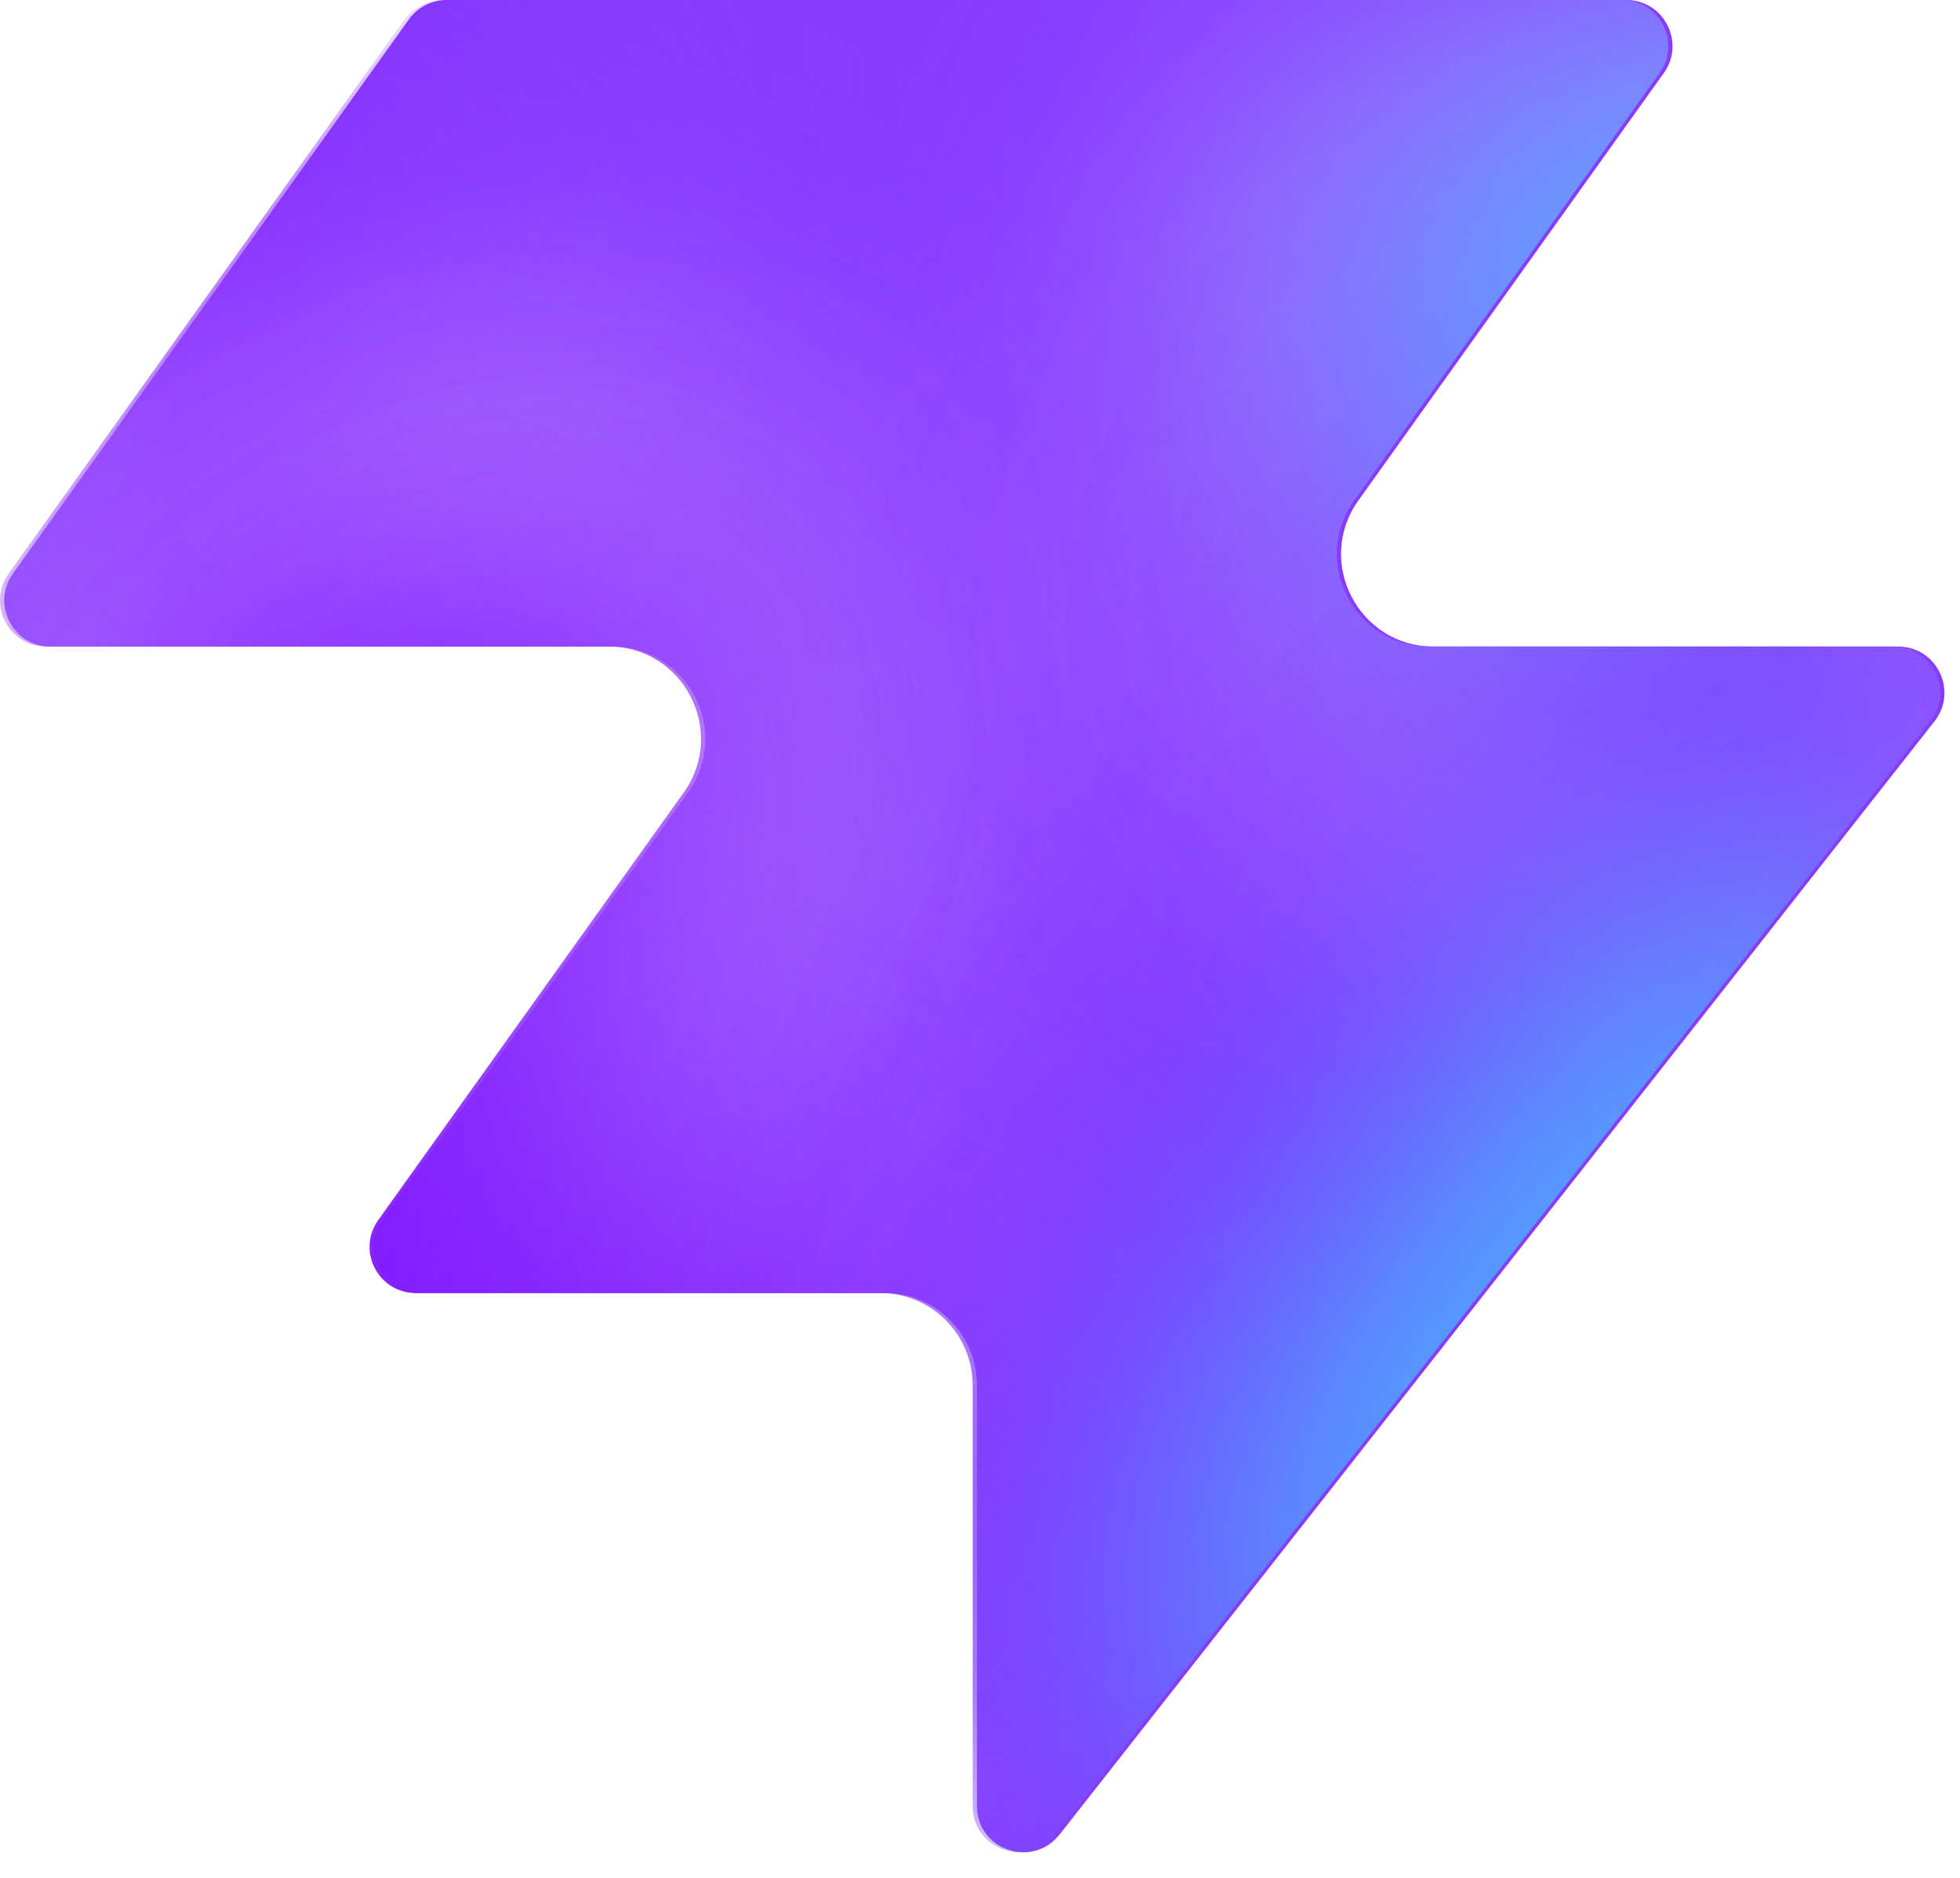
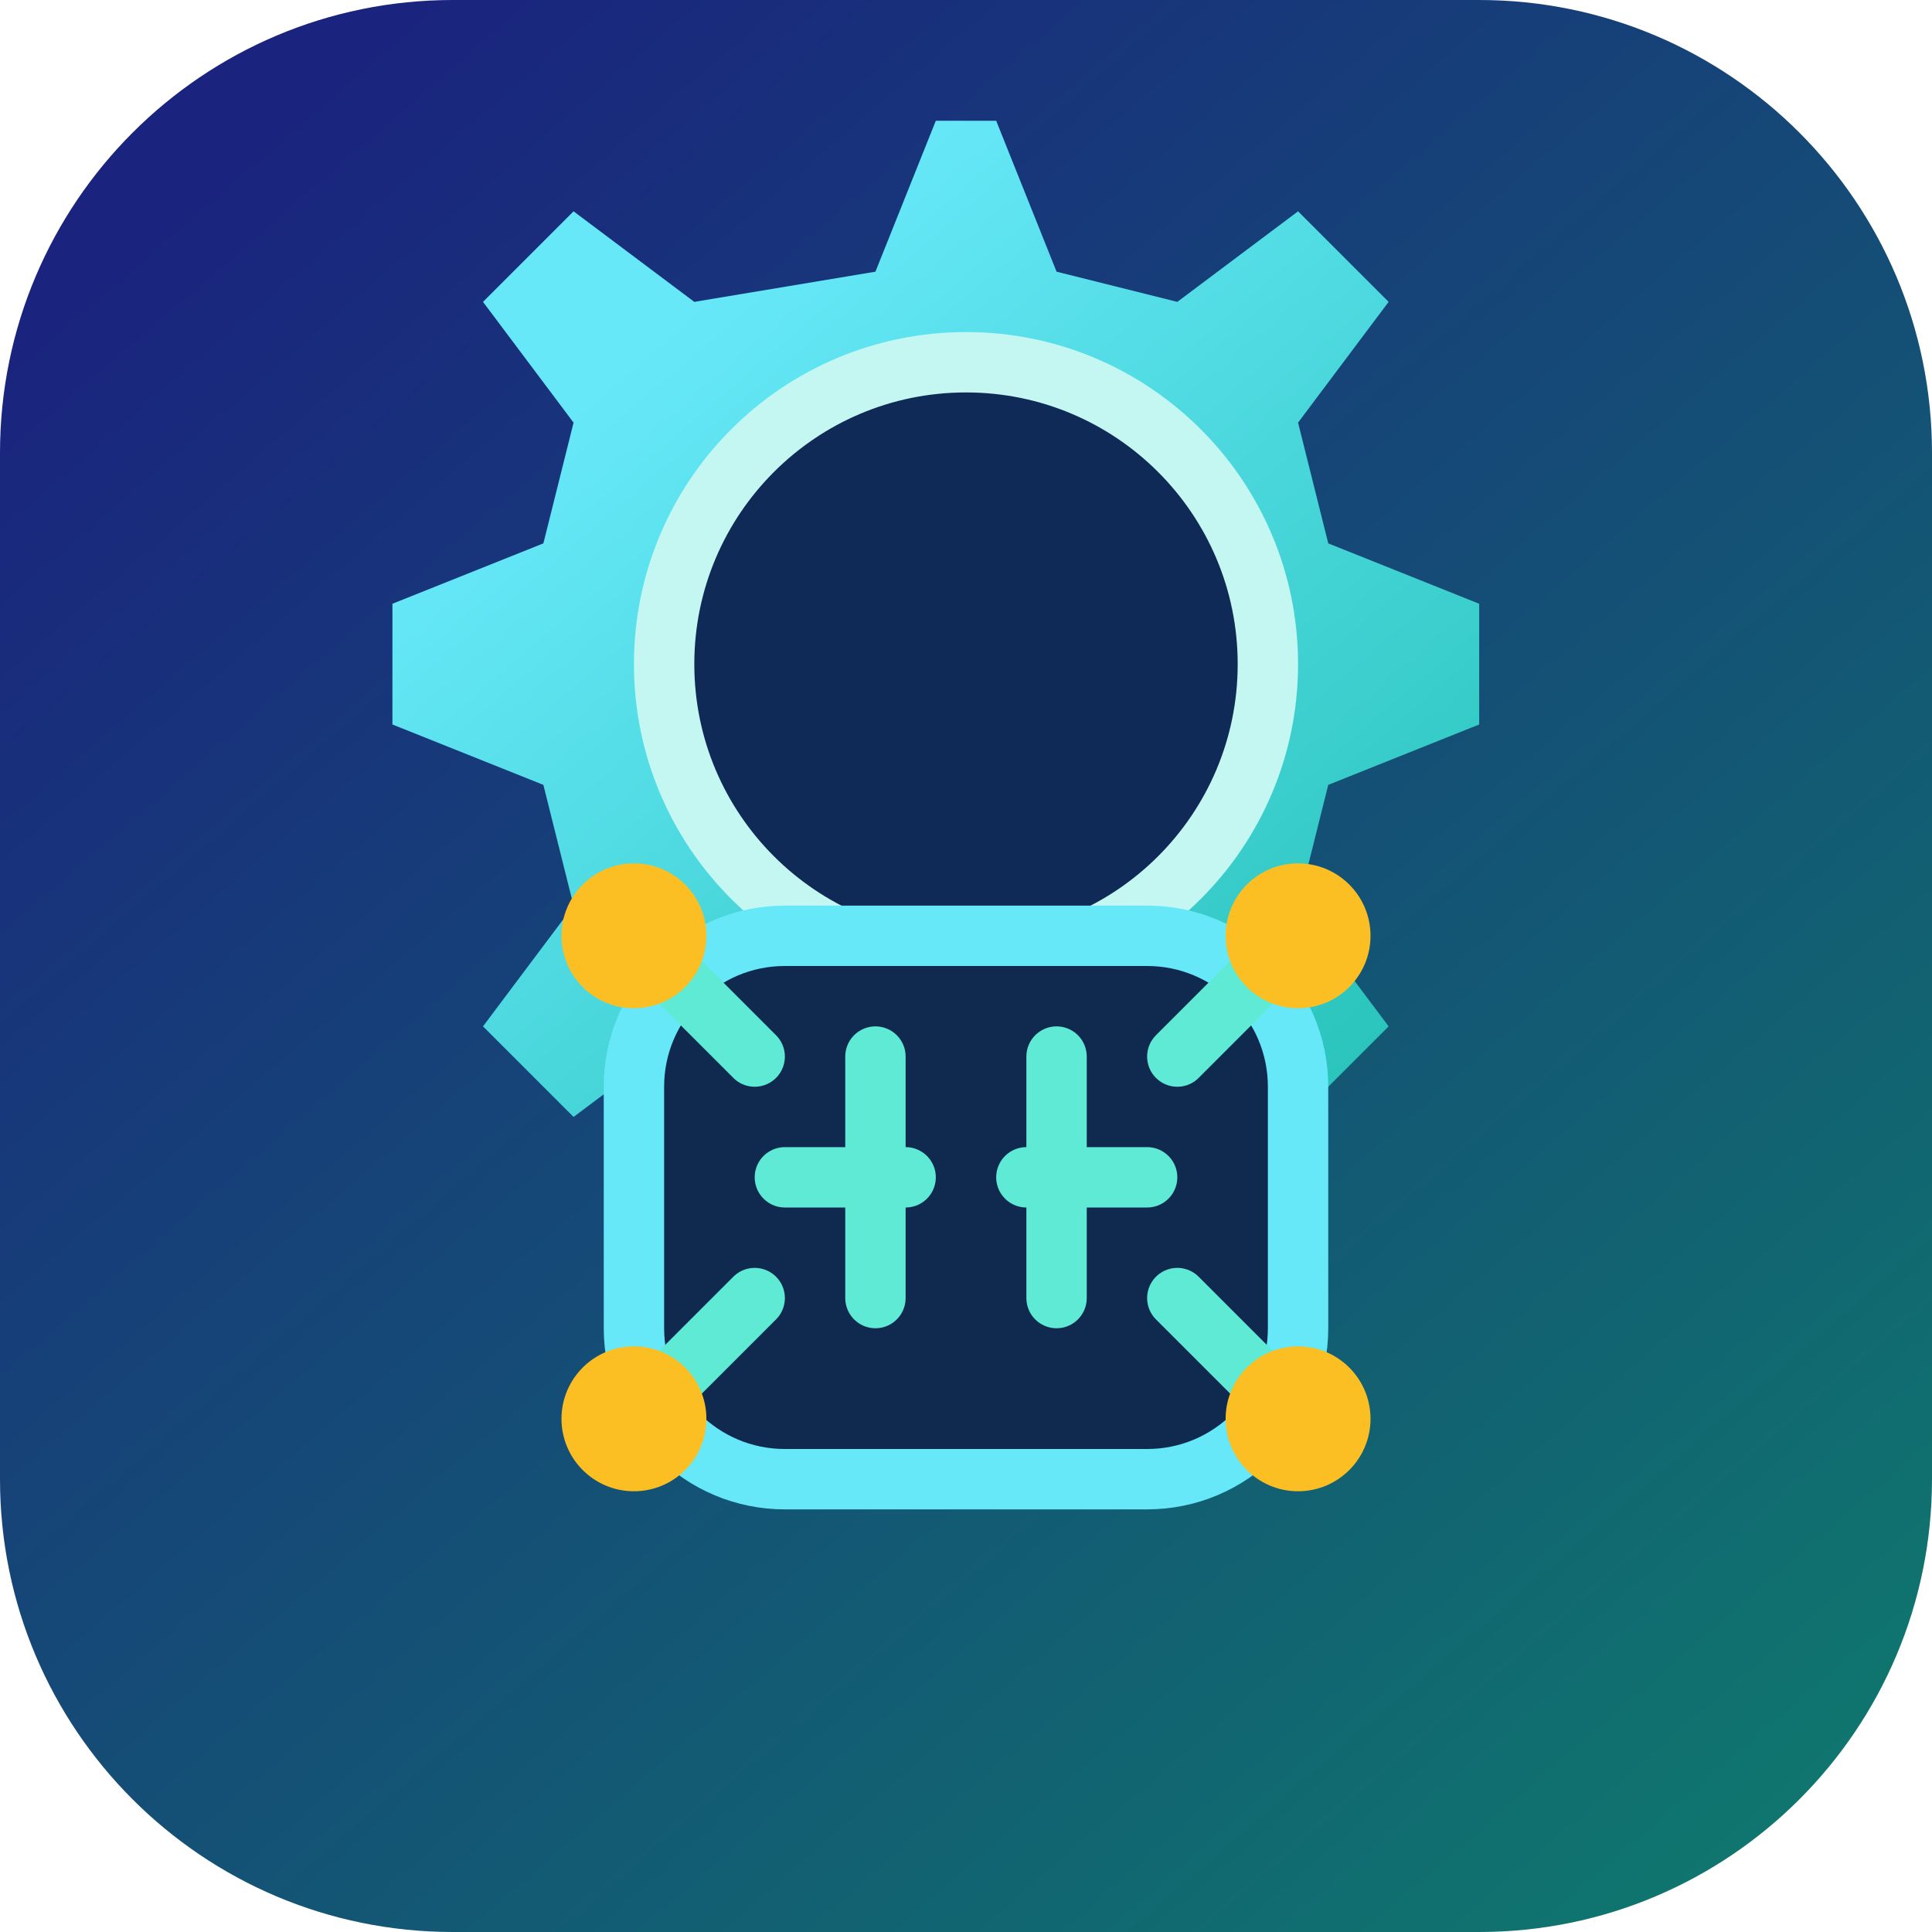
- <svg xmlns="http://www.w3.org/2000/svg" width="48" height="46" fill="none" viewBox="0 0 48 46">
-   <path fill="#863bff" d="M25.946 44.938c-.664.845-2.021.375-2.021-.698V33.937a2.26 2.26 0 0 0-2.262-2.262H10.287c-.92 0-1.456-1.04-.92-1.788l7.48-10.471c1.07-1.497 0-3.578-1.842-3.578H1.237c-.92 0-1.456-1.04-.92-1.788L10.013.474c.214-.297.556-.474.92-.474h28.894c.92 0 1.456 1.04.92 1.788l-7.48 10.471c-1.07 1.498 0 3.579 1.842 3.579h11.377c.943 0 1.473 1.088.89 1.83L25.947 44.94z" style="fill:#863bff;fill:color(display-p3 .525 .23 1);fill-opacity:1" />
-   <mask id="a" width="48" height="46" x="0" y="0" maskUnits="userSpaceOnUse" style="mask-type:alpha">
-     <path fill="#000" d="M25.842 44.938c-.664.844-2.021.375-2.021-.698V33.937a2.26 2.26 0 0 0-2.262-2.262H10.183c-.92 0-1.456-1.04-.92-1.788l7.48-10.471c1.07-1.498 0-3.579-1.842-3.579H1.133c-.92 0-1.456-1.04-.92-1.787L9.91.473c.214-.297.556-.474.92-.474h28.894c.92 0 1.456 1.04.92 1.788l-7.48 10.471c-1.07 1.498 0 3.578 1.842 3.578h11.377c.943 0 1.473 1.088.89 1.832L25.843 44.94z" style="fill:#000;fill-opacity:1" />
-   </mask>
-   <g mask="url(#a)">
-     <g filter="url(#b)">
-       <ellipse cx="5.508" cy="14.704" fill="#ede6ff" rx="5.508" ry="14.704" style="fill:#ede6ff;fill:color(display-p3 .927 .903 1);fill-opacity:1" transform="matrix(.00324 1 1 -.00324 -4.47 31.516)" />
-     </g>
-     <g filter="url(#c)">
-       <ellipse cx="10.399" cy="29.851" fill="#ede6ff" rx="10.399" ry="29.851" style="fill:#ede6ff;fill:color(display-p3 .927 .903 1);fill-opacity:1" transform="matrix(.00324 1 1 -.00324 -39.328 7.883)" />
-     </g>
-     <g filter="url(#d)">
-       <ellipse cx="5.508" cy="30.487" fill="#7e14ff" rx="5.508" ry="30.487" style="fill:#7e14ff;fill:color(display-p3 .492 .077 1);fill-opacity:1" transform="rotate(89.814 -25.913 -14.639)scale(1 -1)" />
-     </g>
-     <g filter="url(#e)">
-       <ellipse cx="5.508" cy="30.599" fill="#7e14ff" rx="5.508" ry="30.599" style="fill:#7e14ff;fill:color(display-p3 .492 .077 1);fill-opacity:1" transform="rotate(89.814 -32.644 -3.334)scale(1 -1)" />
-     </g>
-     <g filter="url(#f)">
-       <ellipse cx="5.508" cy="30.599" fill="#7e14ff" rx="5.508" ry="30.599" style="fill:#7e14ff;fill:color(display-p3 .492 .077 1);fill-opacity:1" transform="matrix(.00324 1 1 -.00324 -34.34 30.47)" />
-     </g>
-     <g filter="url(#g)">
-       <ellipse cx="14.072" cy="22.078" fill="#ede6ff" rx="14.072" ry="22.078" style="fill:#ede6ff;fill:color(display-p3 .927 .903 1);fill-opacity:1" transform="rotate(93.35 24.506 48.493)scale(-1 1)" />
-     </g>
-     <g filter="url(#h)">
-       <ellipse cx="3.47" cy="21.501" fill="#7e14ff" rx="3.47" ry="21.501" style="fill:#7e14ff;fill:color(display-p3 .492 .077 1);fill-opacity:1" transform="rotate(89.009 28.708 47.59)scale(-1 1)" />
-     </g>
-     <g filter="url(#i)">
-       <ellipse cx="3.47" cy="21.501" fill="#7e14ff" rx="3.47" ry="21.501" style="fill:#7e14ff;fill:color(display-p3 .492 .077 1);fill-opacity:1" transform="rotate(89.009 28.708 47.59)scale(-1 1)" />
-     </g>
-     <g filter="url(#j)">
-       <ellipse cx=".387" cy="8.972" fill="#7e14ff" rx="4.407" ry="29.108" style="fill:#7e14ff;fill:color(display-p3 .492 .077 1);fill-opacity:1" transform="rotate(39.51 .387 8.972)" />
-     </g>
-     <g filter="url(#k)">
-       <ellipse cx="47.523" cy="-6.092" fill="#7e14ff" rx="4.407" ry="29.108" style="fill:#7e14ff;fill:color(display-p3 .492 .077 1);fill-opacity:1" transform="rotate(37.892 47.523 -6.092)" />
-     </g>
-     <g filter="url(#l)">
-       <ellipse cx="41.412" cy="6.333" fill="#47bfff" rx="5.971" ry="9.665" style="fill:#47bfff;fill:color(display-p3 .28 .748 1);fill-opacity:1" transform="rotate(37.892 41.412 6.333)" />
-     </g>
-     <g filter="url(#m)">
-       <ellipse cx="-1.879" cy="38.332" fill="#7e14ff" rx="4.407" ry="29.108" style="fill:#7e14ff;fill:color(display-p3 .492 .077 1);fill-opacity:1" transform="rotate(37.892 -1.88 38.332)" />
-     </g>
-     <g filter="url(#n)">
-       <ellipse cx="-1.879" cy="38.332" fill="#7e14ff" rx="4.407" ry="29.108" style="fill:#7e14ff;fill:color(display-p3 .492 .077 1);fill-opacity:1" transform="rotate(37.892 -1.88 38.332)" />
-     </g>
-     <g filter="url(#o)">
-       <ellipse cx="35.651" cy="29.907" fill="#7e14ff" rx="4.407" ry="29.108" style="fill:#7e14ff;fill:color(display-p3 .492 .077 1);fill-opacity:1" transform="rotate(37.892 35.651 29.907)" />
-     </g>
-     <g filter="url(#p)">
-       <ellipse cx="38.418" cy="32.4" fill="#47bfff" rx="5.971" ry="15.297" style="fill:#47bfff;fill:color(display-p3 .28 .748 1);fill-opacity:1" transform="rotate(37.892 38.418 32.4)" />
-     </g>
-   </g>
+ <svg xmlns="http://www.w3.org/2000/svg" viewBox="0 0 64 64">
  <defs>
-     <filter id="b" width="60.045" height="41.654" x="-19.77" y="16.149" color-interpolation-filters="sRGB" filterUnits="userSpaceOnUse">
-       <feFlood flood-opacity="0" result="BackgroundImageFix" />
-       <feBlend in="SourceGraphic" in2="BackgroundImageFix" result="shape" />
-       <feGaussianBlur result="effect1_foregroundBlur_2002_17158" stdDeviation="7.659" />
-     </filter>
-     <filter id="c" width="90.34" height="51.437" x="-54.613" y="-7.533" color-interpolation-filters="sRGB" filterUnits="userSpaceOnUse">
-       <feFlood flood-opacity="0" result="BackgroundImageFix" />
-       <feBlend in="SourceGraphic" in2="BackgroundImageFix" result="shape" />
-       <feGaussianBlur result="effect1_foregroundBlur_2002_17158" stdDeviation="7.659" />
-     </filter>
-     <filter id="d" width="79.355" height="29.4" x="-49.64" y="2.03" color-interpolation-filters="sRGB" filterUnits="userSpaceOnUse">
-       <feFlood flood-opacity="0" result="BackgroundImageFix" />
-       <feBlend in="SourceGraphic" in2="BackgroundImageFix" result="shape" />
-       <feGaussianBlur result="effect1_foregroundBlur_2002_17158" stdDeviation="4.596" />
-     </filter>
-     <filter id="e" width="79.579" height="29.4" x="-45.045" y="20.029" color-interpolation-filters="sRGB" filterUnits="userSpaceOnUse">
-       <feFlood flood-opacity="0" result="BackgroundImageFix" />
-       <feBlend in="SourceGraphic" in2="BackgroundImageFix" result="shape" />
-       <feGaussianBlur result="effect1_foregroundBlur_2002_17158" stdDeviation="4.596" />
-     </filter>
-     <filter id="f" width="79.579" height="29.4" x="-43.513" y="21.178" color-interpolation-filters="sRGB" filterUnits="userSpaceOnUse">
-       <feFlood flood-opacity="0" result="BackgroundImageFix" />
-       <feBlend in="SourceGraphic" in2="BackgroundImageFix" result="shape" />
-       <feGaussianBlur result="effect1_foregroundBlur_2002_17158" stdDeviation="4.596" />
-     </filter>
-     <filter id="g" width="74.749" height="58.852" x="15.756" y="-17.901" color-interpolation-filters="sRGB" filterUnits="userSpaceOnUse">
-       <feFlood flood-opacity="0" result="BackgroundImageFix" />
-       <feBlend in="SourceGraphic" in2="BackgroundImageFix" result="shape" />
-       <feGaussianBlur result="effect1_foregroundBlur_2002_17158" stdDeviation="7.659" />
-     </filter>
-     <filter id="h" width="61.377" height="25.362" x="23.548" y="2.284" color-interpolation-filters="sRGB" filterUnits="userSpaceOnUse">
-       <feFlood flood-opacity="0" result="BackgroundImageFix" />
-       <feBlend in="SourceGraphic" in2="BackgroundImageFix" result="shape" />
-       <feGaussianBlur result="effect1_foregroundBlur_2002_17158" stdDeviation="4.596" />
-     </filter>
-     <filter id="i" width="61.377" height="25.362" x="23.548" y="2.284" color-interpolation-filters="sRGB" filterUnits="userSpaceOnUse">
-       <feFlood flood-opacity="0" result="BackgroundImageFix" />
-       <feBlend in="SourceGraphic" in2="BackgroundImageFix" result="shape" />
-       <feGaussianBlur result="effect1_foregroundBlur_2002_17158" stdDeviation="4.596" />
-     </filter>
-     <filter id="j" width="56.045" height="63.649" x="-27.636" y="-22.853" color-interpolation-filters="sRGB" filterUnits="userSpaceOnUse">
-       <feFlood flood-opacity="0" result="BackgroundImageFix" />
-       <feBlend in="SourceGraphic" in2="BackgroundImageFix" result="shape" />
-       <feGaussianBlur result="effect1_foregroundBlur_2002_17158" stdDeviation="4.596" />
-     </filter>
-     <filter id="k" width="54.814" height="64.646" x="20.116" y="-38.415" color-interpolation-filters="sRGB" filterUnits="userSpaceOnUse">
-       <feFlood flood-opacity="0" result="BackgroundImageFix" />
-       <feBlend in="SourceGraphic" in2="BackgroundImageFix" result="shape" />
-       <feGaussianBlur result="effect1_foregroundBlur_2002_17158" stdDeviation="4.596" />
-     </filter>
-     <filter id="l" width="33.541" height="35.313" x="24.641" y="-11.323" color-interpolation-filters="sRGB" filterUnits="userSpaceOnUse">
-       <feFlood flood-opacity="0" result="BackgroundImageFix" />
-       <feBlend in="SourceGraphic" in2="BackgroundImageFix" result="shape" />
-       <feGaussianBlur result="effect1_foregroundBlur_2002_17158" stdDeviation="4.596" />
-     </filter>
-     <filter id="m" width="54.814" height="64.646" x="-29.286" y="6.009" color-interpolation-filters="sRGB" filterUnits="userSpaceOnUse">
-       <feFlood flood-opacity="0" result="BackgroundImageFix" />
-       <feBlend in="SourceGraphic" in2="BackgroundImageFix" result="shape" />
-       <feGaussianBlur result="effect1_foregroundBlur_2002_17158" stdDeviation="4.596" />
-     </filter>
-     <filter id="n" width="54.814" height="64.646" x="-29.286" y="6.009" color-interpolation-filters="sRGB" filterUnits="userSpaceOnUse">
-       <feFlood flood-opacity="0" result="BackgroundImageFix" />
-       <feBlend in="SourceGraphic" in2="BackgroundImageFix" result="shape" />
-       <feGaussianBlur result="effect1_foregroundBlur_2002_17158" stdDeviation="4.596" />
-     </filter>
-     <filter id="o" width="54.814" height="64.646" x="8.244" y="-2.416" color-interpolation-filters="sRGB" filterUnits="userSpaceOnUse">
-       <feFlood flood-opacity="0" result="BackgroundImageFix" />
-       <feBlend in="SourceGraphic" in2="BackgroundImageFix" result="shape" />
-       <feGaussianBlur result="effect1_foregroundBlur_2002_17158" stdDeviation="4.596" />
-     </filter>
-     <filter id="p" width="39.409" height="43.623" x="18.713" y="10.588" color-interpolation-filters="sRGB" filterUnits="userSpaceOnUse">
-       <feFlood flood-opacity="0" result="BackgroundImageFix" />
-       <feBlend in="SourceGraphic" in2="BackgroundImageFix" result="shape" />
-       <feGaussianBlur result="effect1_foregroundBlur_2002_17158" stdDeviation="4.596" />
-     </filter>
+     <linearGradient id="bg" x1="8" y1="4" x2="58" y2="62" gradientUnits="userSpaceOnUse">
+       <stop stop-color="#1a237e" />
+       <stop offset="1" stop-color="#0f766e" />
+     </linearGradient>
+     <linearGradient id="metal" x1="17" y1="15" x2="47" y2="50" gradientUnits="userSpaceOnUse">
+       <stop stop-color="#67e8f9" />
+       <stop offset="1" stop-color="#14b8a6" />
+     </linearGradient>
  </defs>
+   <rect width="64" height="64" rx="15" fill="url(#bg)" />
+   <path fill="url(#metal)" d="m29 9 2-5h2l2 5 4 1 4-3 3 3-3 4 1 4 5 2v4l-5 2-1 4 3 4-3 3-4-3-4 1-2 5h-4l-2-5-4-1-4 3-3-3 3-4-1-4-5-2v-4l5-2 1-4-3-4 3-3 4 3z" />
+   <circle cx="32" cy="22" r="10" fill="#102a57" stroke="#c4f6f2" stroke-width="2" />
+   <rect x="21" y="31" width="22" height="18" rx="5" fill="#0f294f" stroke="#67e8f9" stroke-width="2" />
+   <path d="M26 39h4m4 0h4M29 35v8m6-8v8M25 43l-4 4m18-4 4 4M25 35l-4-4m18 4 4-4" fill="none" stroke="#5eead4" stroke-linecap="round" stroke-width="2" />
+   <circle cx="21" cy="31" r="2.4" fill="#fbbf24" />
+   <circle cx="43" cy="31" r="2.4" fill="#fbbf24" />
+   <circle cx="21" cy="47" r="2.4" fill="#fbbf24" />
+   <circle cx="43" cy="47" r="2.4" fill="#fbbf24" />
</svg>
